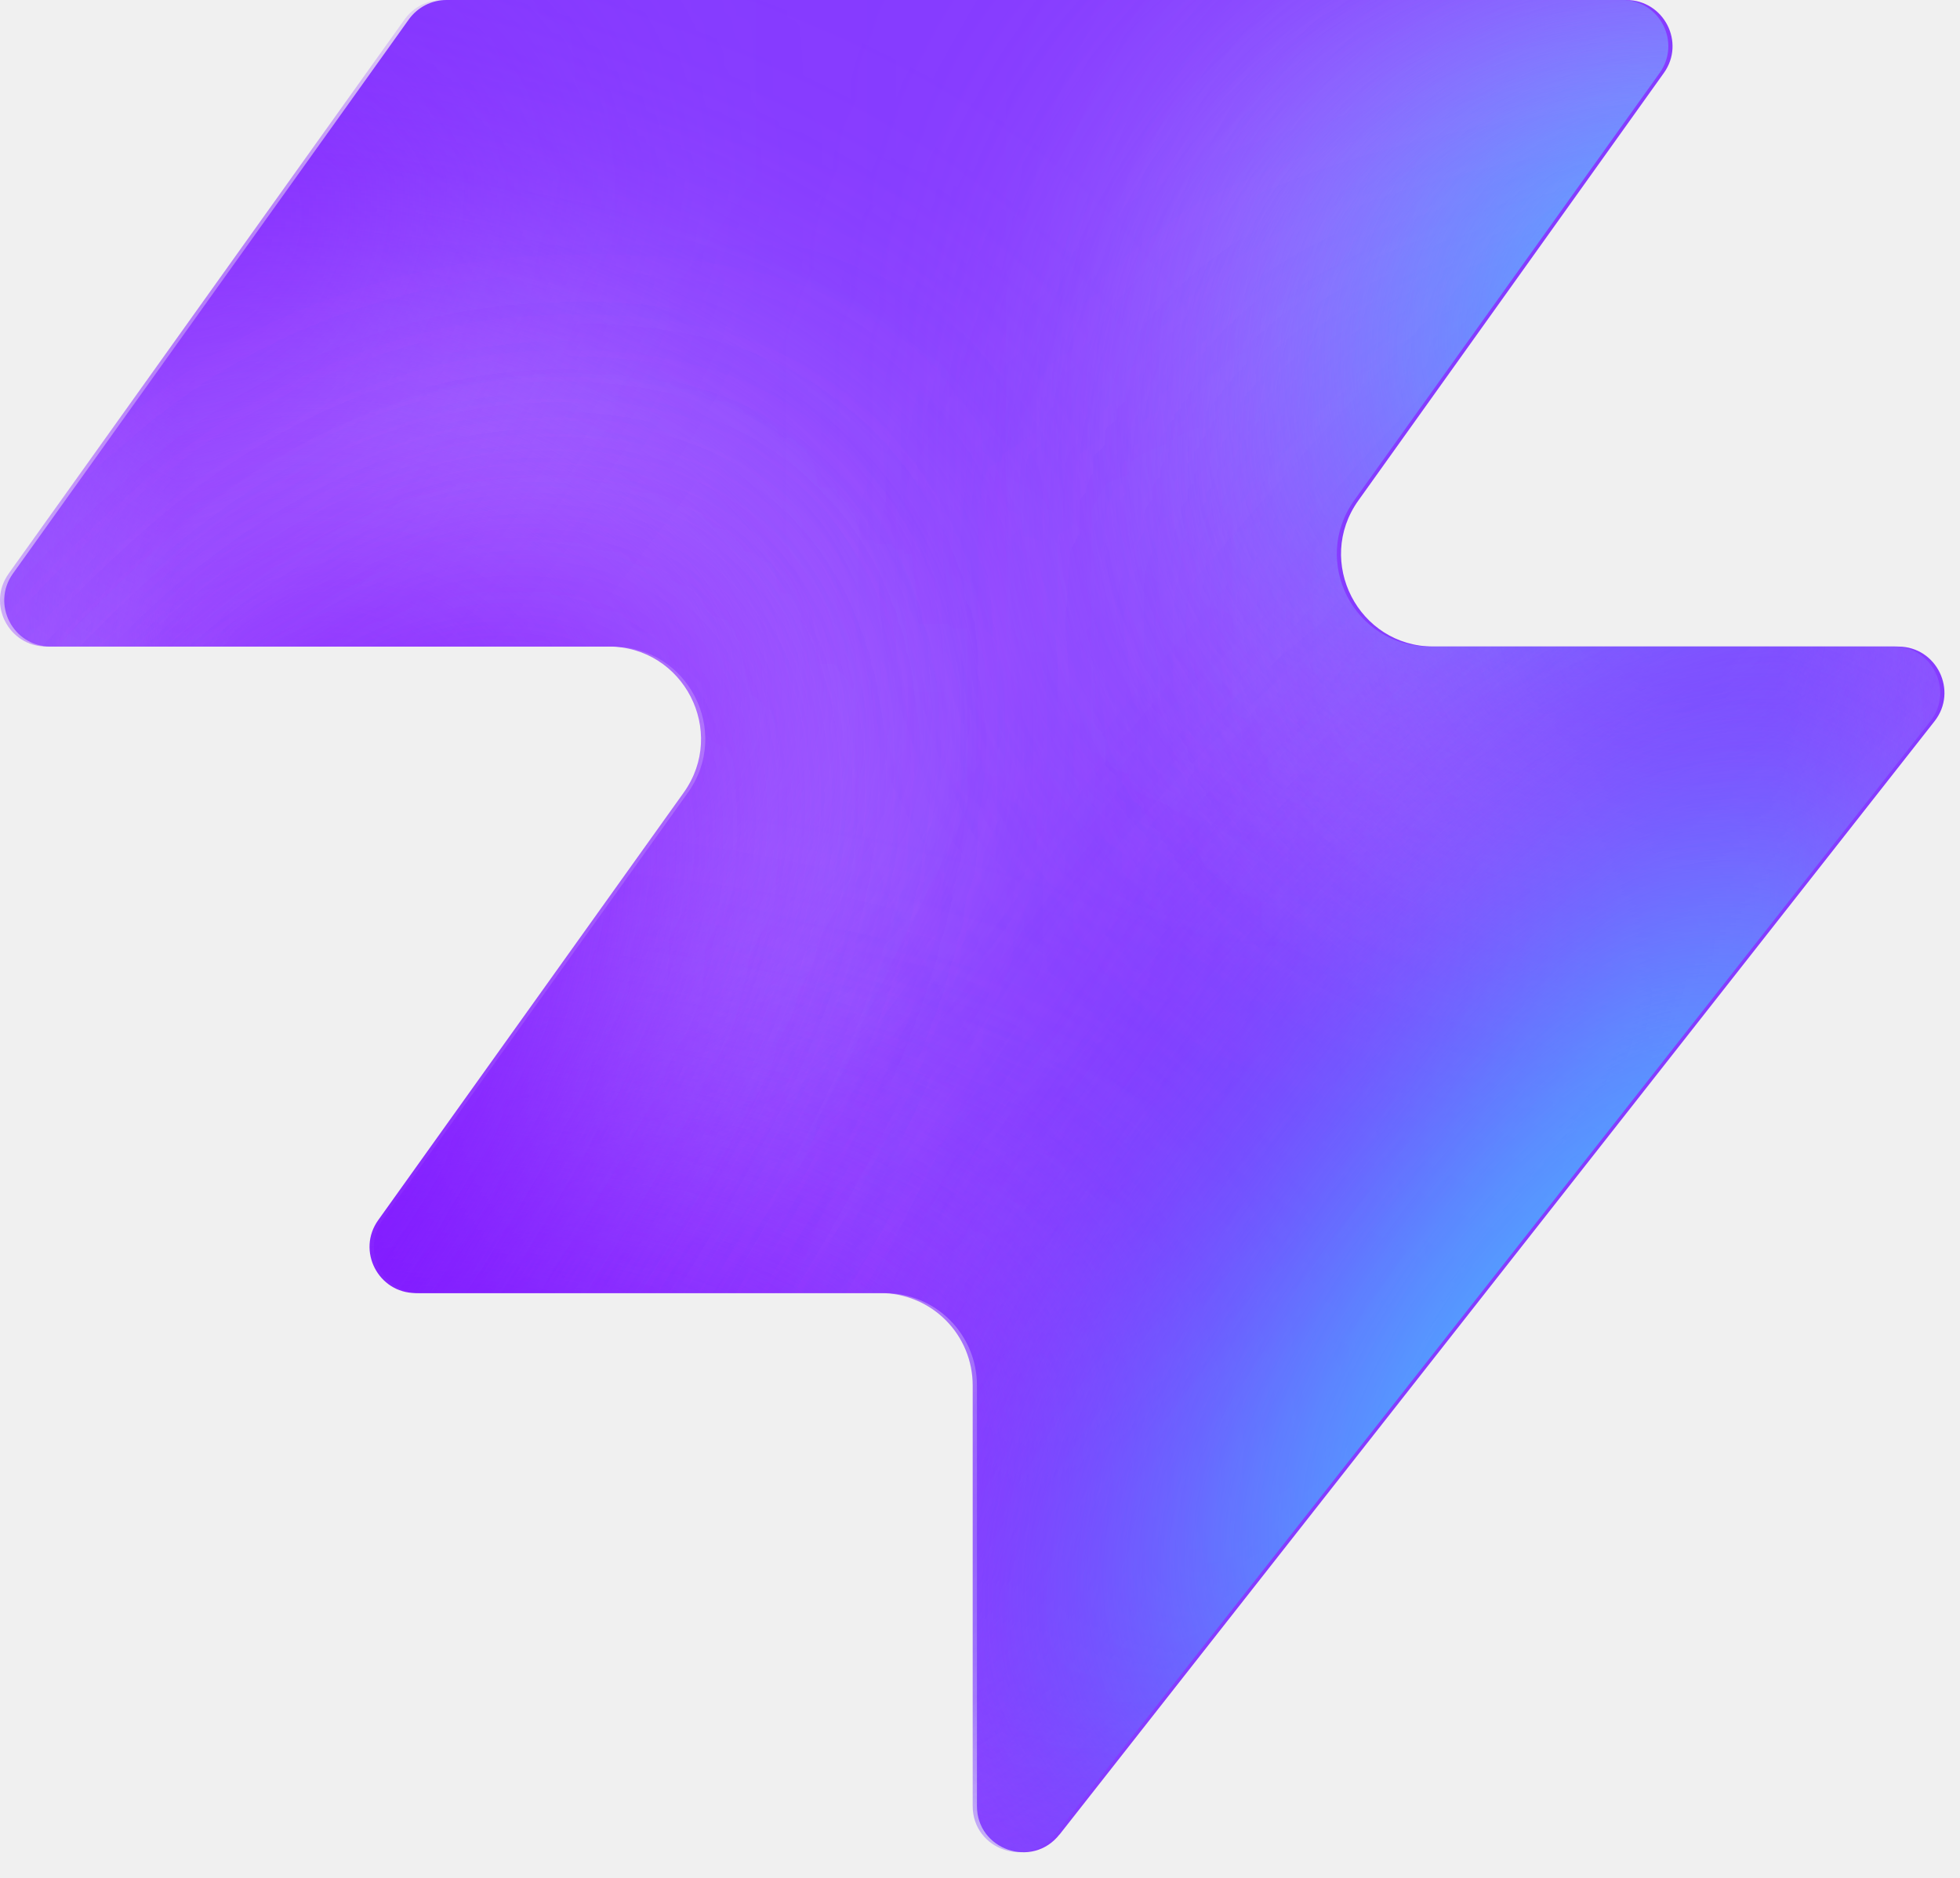
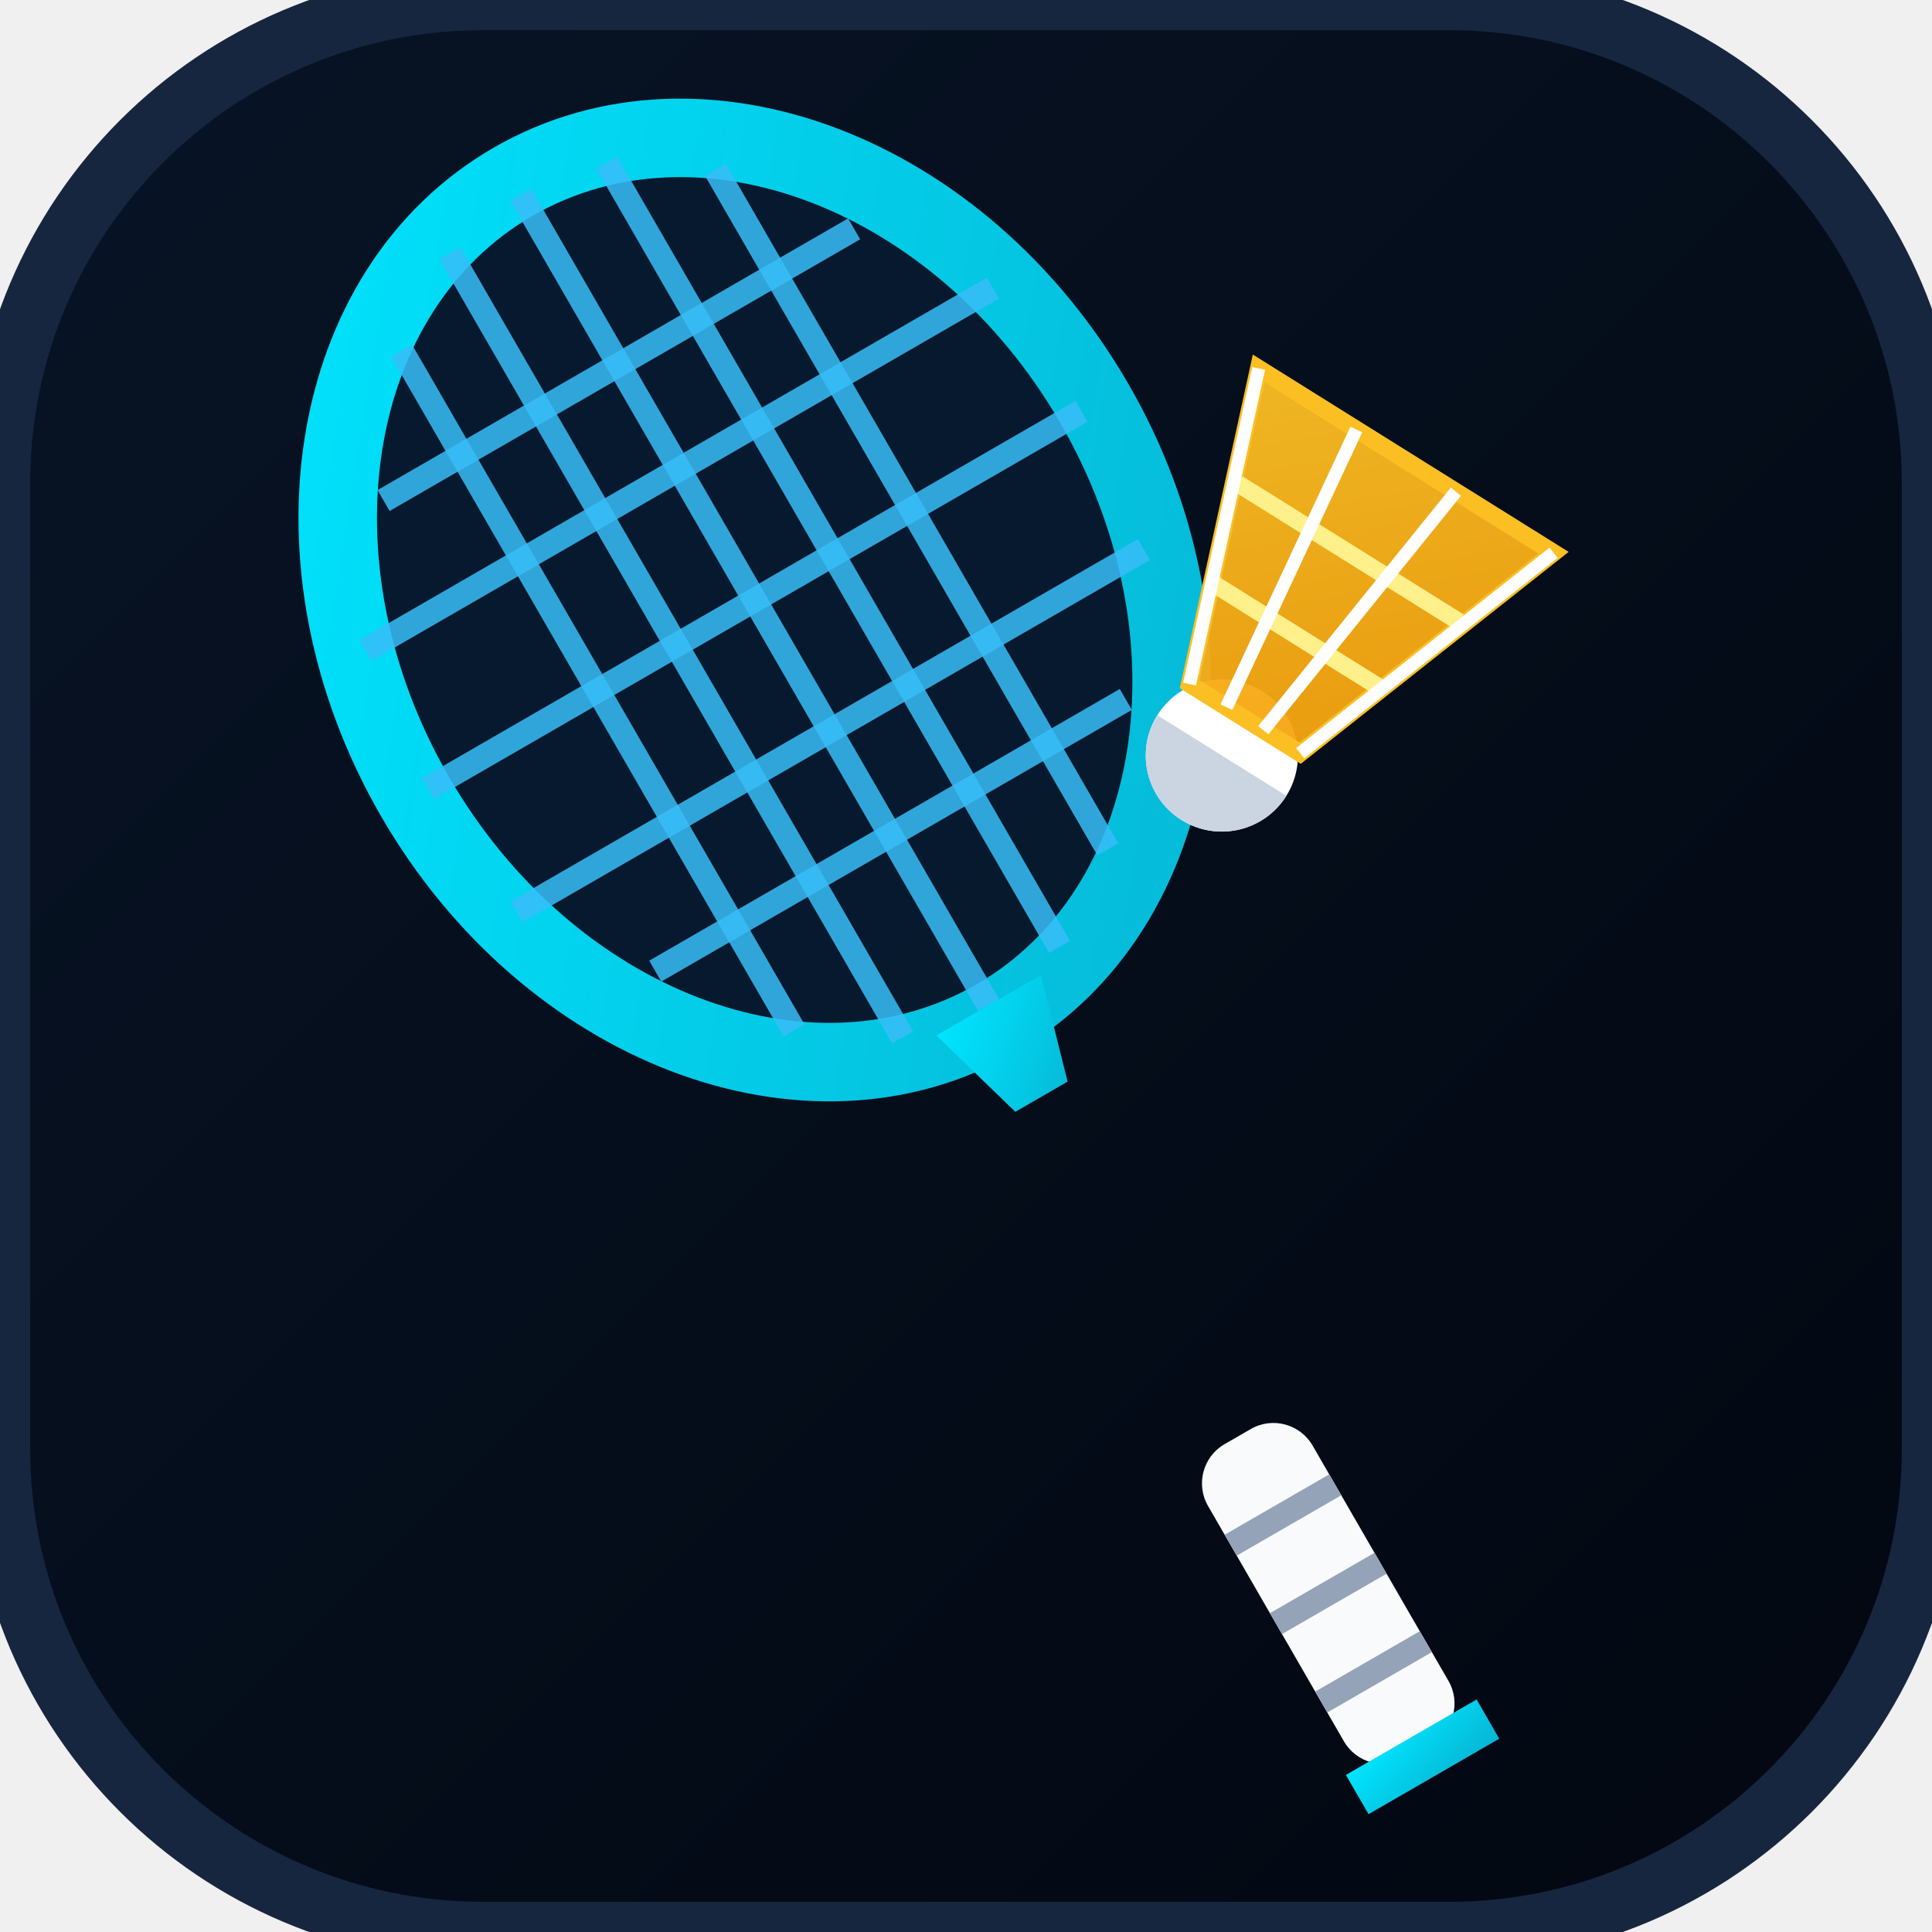
- <svg xmlns="http://www.w3.org/2000/svg" width="48" height="46" fill="none" viewBox="0 0 48 46">
-   <path fill="#863bff" d="M25.946 44.938c-.664.845-2.021.375-2.021-.698V33.937a2.26 2.26 0 0 0-2.262-2.262H10.287c-.92 0-1.456-1.04-.92-1.788l7.48-10.471c1.07-1.497 0-3.578-1.842-3.578H1.237c-.92 0-1.456-1.04-.92-1.788L10.013.474c.214-.297.556-.474.92-.474h28.894c.92 0 1.456 1.04.92 1.788l-7.48 10.471c-1.07 1.498 0 3.579 1.842 3.579h11.377c.943 0 1.473 1.088.89 1.83L25.947 44.94z" style="fill:#863bff;fill:color(display-p3 .525 .23 1);fill-opacity:1" />
-   <mask id="a" width="48" height="46" x="0" y="0" maskUnits="userSpaceOnUse" style="mask-type:alpha">
-     <path fill="#000" d="M25.842 44.938c-.664.844-2.021.375-2.021-.698V33.937a2.26 2.26 0 0 0-2.262-2.262H10.183c-.92 0-1.456-1.04-.92-1.788l7.48-10.471c1.07-1.498 0-3.579-1.842-3.579H1.133c-.92 0-1.456-1.04-.92-1.787L9.91.473c.214-.297.556-.474.92-.474h28.894c.92 0 1.456 1.04.92 1.788l-7.48 10.471c-1.07 1.498 0 3.578 1.842 3.578h11.377c.943 0 1.473 1.088.89 1.832L25.843 44.94z" style="fill:#000;fill-opacity:1" />
-   </mask>
-   <g mask="url(#a)">
-     <g filter="url(#b)">
-       <ellipse cx="5.508" cy="14.704" fill="#ede6ff" rx="5.508" ry="14.704" style="fill:#ede6ff;fill:color(display-p3 .927 .903 1);fill-opacity:1" transform="matrix(.00324 1 1 -.00324 -4.47 31.516)" />
-     </g>
-     <g filter="url(#c)">
-       <ellipse cx="10.399" cy="29.851" fill="#ede6ff" rx="10.399" ry="29.851" style="fill:#ede6ff;fill:color(display-p3 .927 .903 1);fill-opacity:1" transform="matrix(.00324 1 1 -.00324 -39.328 7.883)" />
-     </g>
-     <g filter="url(#d)">
-       <ellipse cx="5.508" cy="30.487" fill="#7e14ff" rx="5.508" ry="30.487" style="fill:#7e14ff;fill:color(display-p3 .492 .077 1);fill-opacity:1" transform="rotate(89.814 -25.913 -14.639)scale(1 -1)" />
-     </g>
-     <g filter="url(#e)">
-       <ellipse cx="5.508" cy="30.599" fill="#7e14ff" rx="5.508" ry="30.599" style="fill:#7e14ff;fill:color(display-p3 .492 .077 1);fill-opacity:1" transform="rotate(89.814 -32.644 -3.334)scale(1 -1)" />
-     </g>
-     <g filter="url(#f)">
-       <ellipse cx="5.508" cy="30.599" fill="#7e14ff" rx="5.508" ry="30.599" style="fill:#7e14ff;fill:color(display-p3 .492 .077 1);fill-opacity:1" transform="matrix(.00324 1 1 -.00324 -34.34 30.47)" />
-     </g>
-     <g filter="url(#g)">
-       <ellipse cx="14.072" cy="22.078" fill="#ede6ff" rx="14.072" ry="22.078" style="fill:#ede6ff;fill:color(display-p3 .927 .903 1);fill-opacity:1" transform="rotate(93.35 24.506 48.493)scale(-1 1)" />
-     </g>
-     <g filter="url(#h)">
-       <ellipse cx="3.47" cy="21.501" fill="#7e14ff" rx="3.47" ry="21.501" style="fill:#7e14ff;fill:color(display-p3 .492 .077 1);fill-opacity:1" transform="rotate(89.009 28.708 47.59)scale(-1 1)" />
-     </g>
-     <g filter="url(#i)">
-       <ellipse cx="3.47" cy="21.501" fill="#7e14ff" rx="3.47" ry="21.501" style="fill:#7e14ff;fill:color(display-p3 .492 .077 1);fill-opacity:1" transform="rotate(89.009 28.708 47.59)scale(-1 1)" />
-     </g>
-     <g filter="url(#j)">
-       <ellipse cx=".387" cy="8.972" fill="#7e14ff" rx="4.407" ry="29.108" style="fill:#7e14ff;fill:color(display-p3 .492 .077 1);fill-opacity:1" transform="rotate(39.51 .387 8.972)" />
-     </g>
-     <g filter="url(#k)">
-       <ellipse cx="47.523" cy="-6.092" fill="#7e14ff" rx="4.407" ry="29.108" style="fill:#7e14ff;fill:color(display-p3 .492 .077 1);fill-opacity:1" transform="rotate(37.892 47.523 -6.092)" />
-     </g>
-     <g filter="url(#l)">
-       <ellipse cx="41.412" cy="6.333" fill="#47bfff" rx="5.971" ry="9.665" style="fill:#47bfff;fill:color(display-p3 .28 .748 1);fill-opacity:1" transform="rotate(37.892 41.412 6.333)" />
-     </g>
-     <g filter="url(#m)">
-       <ellipse cx="-1.879" cy="38.332" fill="#7e14ff" rx="4.407" ry="29.108" style="fill:#7e14ff;fill:color(display-p3 .492 .077 1);fill-opacity:1" transform="rotate(37.892 -1.88 38.332)" />
-     </g>
-     <g filter="url(#n)">
-       <ellipse cx="-1.879" cy="38.332" fill="#7e14ff" rx="4.407" ry="29.108" style="fill:#7e14ff;fill:color(display-p3 .492 .077 1);fill-opacity:1" transform="rotate(37.892 -1.88 38.332)" />
-     </g>
-     <g filter="url(#o)">
-       <ellipse cx="35.651" cy="29.907" fill="#7e14ff" rx="4.407" ry="29.108" style="fill:#7e14ff;fill:color(display-p3 .492 .077 1);fill-opacity:1" transform="rotate(37.892 35.651 29.907)" />
-     </g>
-     <g filter="url(#p)">
-       <ellipse cx="38.418" cy="32.4" fill="#47bfff" rx="5.971" ry="15.297" style="fill:#47bfff;fill:color(display-p3 .28 .748 1);fill-opacity:1" transform="rotate(37.892 38.418 32.4)" />
-     </g>
+ <svg xmlns="http://www.w3.org/2000/svg" viewBox="0 0 64 64" width="64" height="64" fill="none">
+   <defs>
+     <linearGradient id="bgGrad" x1="0%" y1="0%" x2="100%" y2="100%">
+       <stop offset="0%" stop-color="#081426" />
+       <stop offset="100%" stop-color="#020710" />
+     </linearGradient>
+     <linearGradient id="cyanGrad" x1="0%" y1="0%" x2="100%" y2="100%">
+       <stop offset="0%" stop-color="#00e5ff" />
+       <stop offset="100%" stop-color="#06b6d4" />
+     </linearGradient>
+     <linearGradient id="goldGrad" x1="0%" y1="0%" x2="100%" y2="100%">
+       <stop offset="0%" stop-color="#fbbf24" />
+       <stop offset="100%" stop-color="#f59e0b" />
+     </linearGradient>
+   </defs>
+   <rect width="64" height="64" rx="16" fill="url(#bgGrad)" stroke="#16263f" stroke-width="2" />
+   <g transform="rotate(-30 32 32)">
+     <ellipse cx="32" cy="18" rx="13" ry="16" stroke="url(#cyanGrad)" stroke-width="2.6" fill="#081c33" fill-opacity="0.8" />
+     <line x1="26" y1="5" x2="26" y2="31" stroke="#38bdf8" stroke-width="0.8" stroke-opacity="0.85" />
+     <line x1="29" y1="3" x2="29" y2="33" stroke="#38bdf8" stroke-width="0.8" stroke-opacity="0.85" />
+     <line x1="32" y1="2.5" x2="32" y2="33.5" stroke="#38bdf8" stroke-width="0.8" stroke-opacity="0.85" />
+     <line x1="35" y1="3" x2="35" y2="33" stroke="#38bdf8" stroke-width="0.8" stroke-opacity="0.85" />
+     <line x1="38" y1="5" x2="38" y2="31" stroke="#38bdf8" stroke-width="0.8" stroke-opacity="0.85" />
+     <line x1="23" y1="9" x2="41" y2="9" stroke="#38bdf8" stroke-width="0.8" stroke-opacity="0.85" />
+     <line x1="20" y1="13" x2="44" y2="13" stroke="#38bdf8" stroke-width="0.8" stroke-opacity="0.85" />
+     <line x1="19.5" y1="18" x2="44.5" y2="18" stroke="#38bdf8" stroke-width="0.8" stroke-opacity="0.85" />
+     <line x1="20" y1="23" x2="44" y2="23" stroke="#38bdf8" stroke-width="0.8" stroke-opacity="0.85" />
+     <line x1="23" y1="27" x2="41" y2="27" stroke="#38bdf8" stroke-width="0.8" stroke-opacity="0.85" />
+     <path d="M30 33.5 L34 33.5 L33 37 L31 37 Z" fill="url(#cyanGrad)" />
+     <line x1="32" y1="37" x2="32" y2="50" stroke="url(#cyanGrad)" stroke-width="2.4" stroke-linecap="round" />
+     <rect x="30" y="50" width="4" height="12" rx="1.5" fill="#f8fafc" />
+     <line x1="30" y1="53" x2="34" y2="53" stroke="#94a3b8" stroke-width="0.8" />
+     <line x1="30" y1="56" x2="34" y2="56" stroke="#94a3b8" stroke-width="0.8" />
+     <line x1="30" y1="59" x2="34" y2="59" stroke="#94a3b8" stroke-width="0.8" />
+     <path d="M29.5 61.5 H34.5 V63 H29.5 Z" fill="url(#cyanGrad)" />
  </g>
-   <defs>
-     <filter id="b" width="60.045" height="41.654" x="-19.77" y="16.149" color-interpolation-filters="sRGB" filterUnits="userSpaceOnUse">
-       <feFlood flood-opacity="0" result="BackgroundImageFix" />
-       <feBlend in="SourceGraphic" in2="BackgroundImageFix" result="shape" />
-       <feGaussianBlur result="effect1_foregroundBlur_2002_17158" stdDeviation="7.659" />
-     </filter>
-     <filter id="c" width="90.34" height="51.437" x="-54.613" y="-7.533" color-interpolation-filters="sRGB" filterUnits="userSpaceOnUse">
-       <feFlood flood-opacity="0" result="BackgroundImageFix" />
-       <feBlend in="SourceGraphic" in2="BackgroundImageFix" result="shape" />
-       <feGaussianBlur result="effect1_foregroundBlur_2002_17158" stdDeviation="7.659" />
-     </filter>
-     <filter id="d" width="79.355" height="29.4" x="-49.64" y="2.03" color-interpolation-filters="sRGB" filterUnits="userSpaceOnUse">
-       <feFlood flood-opacity="0" result="BackgroundImageFix" />
-       <feBlend in="SourceGraphic" in2="BackgroundImageFix" result="shape" />
-       <feGaussianBlur result="effect1_foregroundBlur_2002_17158" stdDeviation="4.596" />
-     </filter>
-     <filter id="e" width="79.579" height="29.4" x="-45.045" y="20.029" color-interpolation-filters="sRGB" filterUnits="userSpaceOnUse">
-       <feFlood flood-opacity="0" result="BackgroundImageFix" />
-       <feBlend in="SourceGraphic" in2="BackgroundImageFix" result="shape" />
-       <feGaussianBlur result="effect1_foregroundBlur_2002_17158" stdDeviation="4.596" />
-     </filter>
-     <filter id="f" width="79.579" height="29.4" x="-43.513" y="21.178" color-interpolation-filters="sRGB" filterUnits="userSpaceOnUse">
-       <feFlood flood-opacity="0" result="BackgroundImageFix" />
-       <feBlend in="SourceGraphic" in2="BackgroundImageFix" result="shape" />
-       <feGaussianBlur result="effect1_foregroundBlur_2002_17158" stdDeviation="4.596" />
-     </filter>
-     <filter id="g" width="74.749" height="58.852" x="15.756" y="-17.901" color-interpolation-filters="sRGB" filterUnits="userSpaceOnUse">
-       <feFlood flood-opacity="0" result="BackgroundImageFix" />
-       <feBlend in="SourceGraphic" in2="BackgroundImageFix" result="shape" />
-       <feGaussianBlur result="effect1_foregroundBlur_2002_17158" stdDeviation="7.659" />
-     </filter>
-     <filter id="h" width="61.377" height="25.362" x="23.548" y="2.284" color-interpolation-filters="sRGB" filterUnits="userSpaceOnUse">
-       <feFlood flood-opacity="0" result="BackgroundImageFix" />
-       <feBlend in="SourceGraphic" in2="BackgroundImageFix" result="shape" />
-       <feGaussianBlur result="effect1_foregroundBlur_2002_17158" stdDeviation="4.596" />
-     </filter>
-     <filter id="i" width="61.377" height="25.362" x="23.548" y="2.284" color-interpolation-filters="sRGB" filterUnits="userSpaceOnUse">
-       <feFlood flood-opacity="0" result="BackgroundImageFix" />
-       <feBlend in="SourceGraphic" in2="BackgroundImageFix" result="shape" />
-       <feGaussianBlur result="effect1_foregroundBlur_2002_17158" stdDeviation="4.596" />
-     </filter>
-     <filter id="j" width="56.045" height="63.649" x="-27.636" y="-22.853" color-interpolation-filters="sRGB" filterUnits="userSpaceOnUse">
-       <feFlood flood-opacity="0" result="BackgroundImageFix" />
-       <feBlend in="SourceGraphic" in2="BackgroundImageFix" result="shape" />
-       <feGaussianBlur result="effect1_foregroundBlur_2002_17158" stdDeviation="4.596" />
-     </filter>
-     <filter id="k" width="54.814" height="64.646" x="20.116" y="-38.415" color-interpolation-filters="sRGB" filterUnits="userSpaceOnUse">
-       <feFlood flood-opacity="0" result="BackgroundImageFix" />
-       <feBlend in="SourceGraphic" in2="BackgroundImageFix" result="shape" />
-       <feGaussianBlur result="effect1_foregroundBlur_2002_17158" stdDeviation="4.596" />
-     </filter>
-     <filter id="l" width="33.541" height="35.313" x="24.641" y="-11.323" color-interpolation-filters="sRGB" filterUnits="userSpaceOnUse">
-       <feFlood flood-opacity="0" result="BackgroundImageFix" />
-       <feBlend in="SourceGraphic" in2="BackgroundImageFix" result="shape" />
-       <feGaussianBlur result="effect1_foregroundBlur_2002_17158" stdDeviation="4.596" />
-     </filter>
-     <filter id="m" width="54.814" height="64.646" x="-29.286" y="6.009" color-interpolation-filters="sRGB" filterUnits="userSpaceOnUse">
-       <feFlood flood-opacity="0" result="BackgroundImageFix" />
-       <feBlend in="SourceGraphic" in2="BackgroundImageFix" result="shape" />
-       <feGaussianBlur result="effect1_foregroundBlur_2002_17158" stdDeviation="4.596" />
-     </filter>
-     <filter id="n" width="54.814" height="64.646" x="-29.286" y="6.009" color-interpolation-filters="sRGB" filterUnits="userSpaceOnUse">
-       <feFlood flood-opacity="0" result="BackgroundImageFix" />
-       <feBlend in="SourceGraphic" in2="BackgroundImageFix" result="shape" />
-       <feGaussianBlur result="effect1_foregroundBlur_2002_17158" stdDeviation="4.596" />
-     </filter>
-     <filter id="o" width="54.814" height="64.646" x="8.244" y="-2.416" color-interpolation-filters="sRGB" filterUnits="userSpaceOnUse">
-       <feFlood flood-opacity="0" result="BackgroundImageFix" />
-       <feBlend in="SourceGraphic" in2="BackgroundImageFix" result="shape" />
-       <feGaussianBlur result="effect1_foregroundBlur_2002_17158" stdDeviation="4.596" />
-     </filter>
-     <filter id="p" width="39.409" height="43.623" x="18.713" y="10.588" color-interpolation-filters="sRGB" filterUnits="userSpaceOnUse">
-       <feFlood flood-opacity="0" result="BackgroundImageFix" />
-       <feBlend in="SourceGraphic" in2="BackgroundImageFix" result="shape" />
-       <feGaussianBlur result="effect1_foregroundBlur_2002_17158" stdDeviation="4.596" />
-     </filter>
-   </defs>
+   <g transform="translate(42, 9) scale(0.72) rotate(32)">
+     <ellipse cx="10" cy="20" rx="3.5" ry="3.5" fill="#ffffff" />
+     <path d="M6.5 20 A3.5 3.5 0 0 0 13.5 20 Z" fill="#cbd5e1" />
+     <path d="M7 18 L2 4 L18 4 L13 18 Z" fill="url(#goldGrad)" fill-opacity="0.95" stroke="#fbbf24" stroke-width="0.8" />
+     <line x1="4" y1="9" x2="16" y2="9" stroke="#fef08a" stroke-width="0.8" />
+     <line x1="5.5" y1="13.5" x2="14.5" y2="13.5" stroke="#fef08a" stroke-width="0.8" />
+     <line x1="2" y1="4" x2="7" y2="18" stroke="#ffffff" stroke-width="0.6" />
+     <line x1="7.3" y1="4" x2="9" y2="18" stroke="#ffffff" stroke-width="0.6" />
+     <line x1="12.7" y1="4" x2="11" y2="18" stroke="#ffffff" stroke-width="0.6" />
+     <line x1="18" y1="4" x2="13" y2="18" stroke="#ffffff" stroke-width="0.6" />
+   </g>
</svg>
